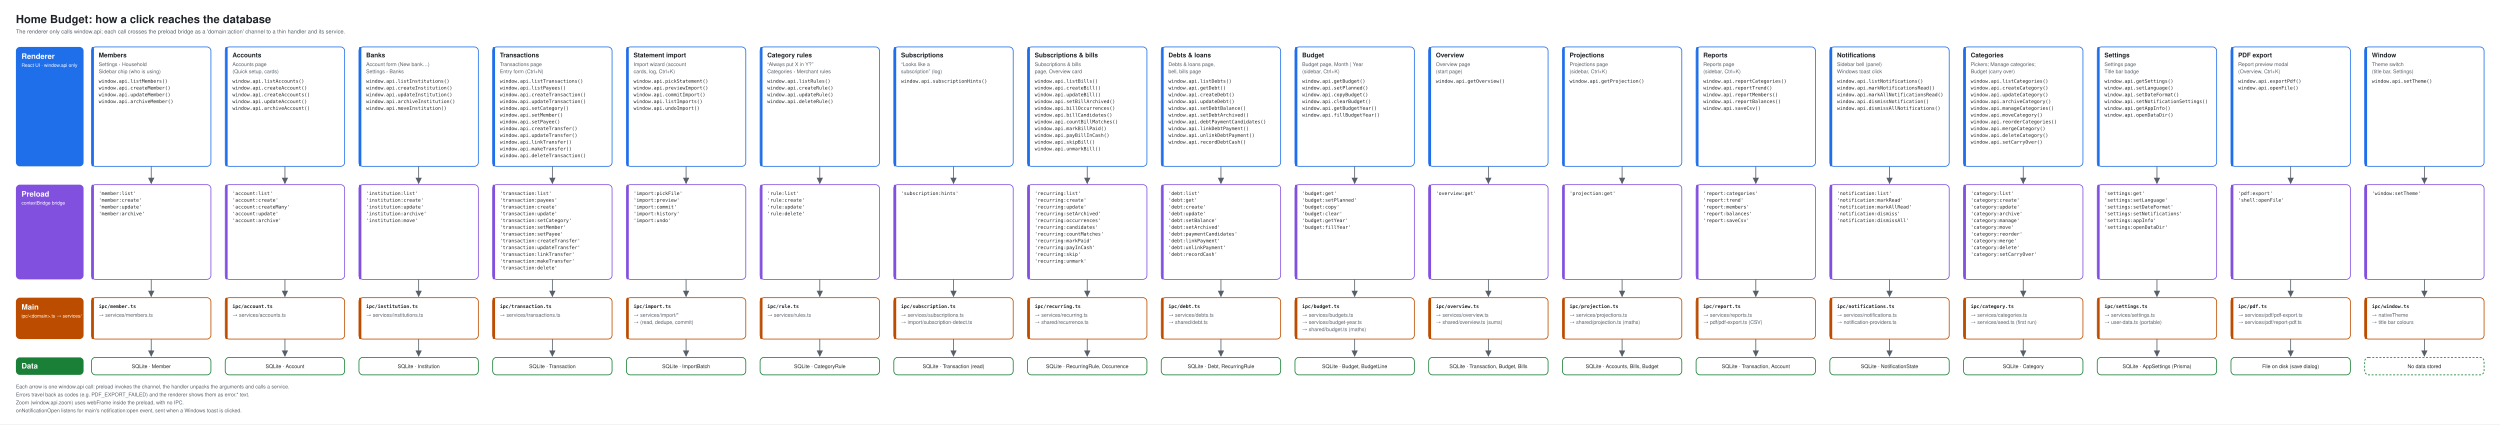
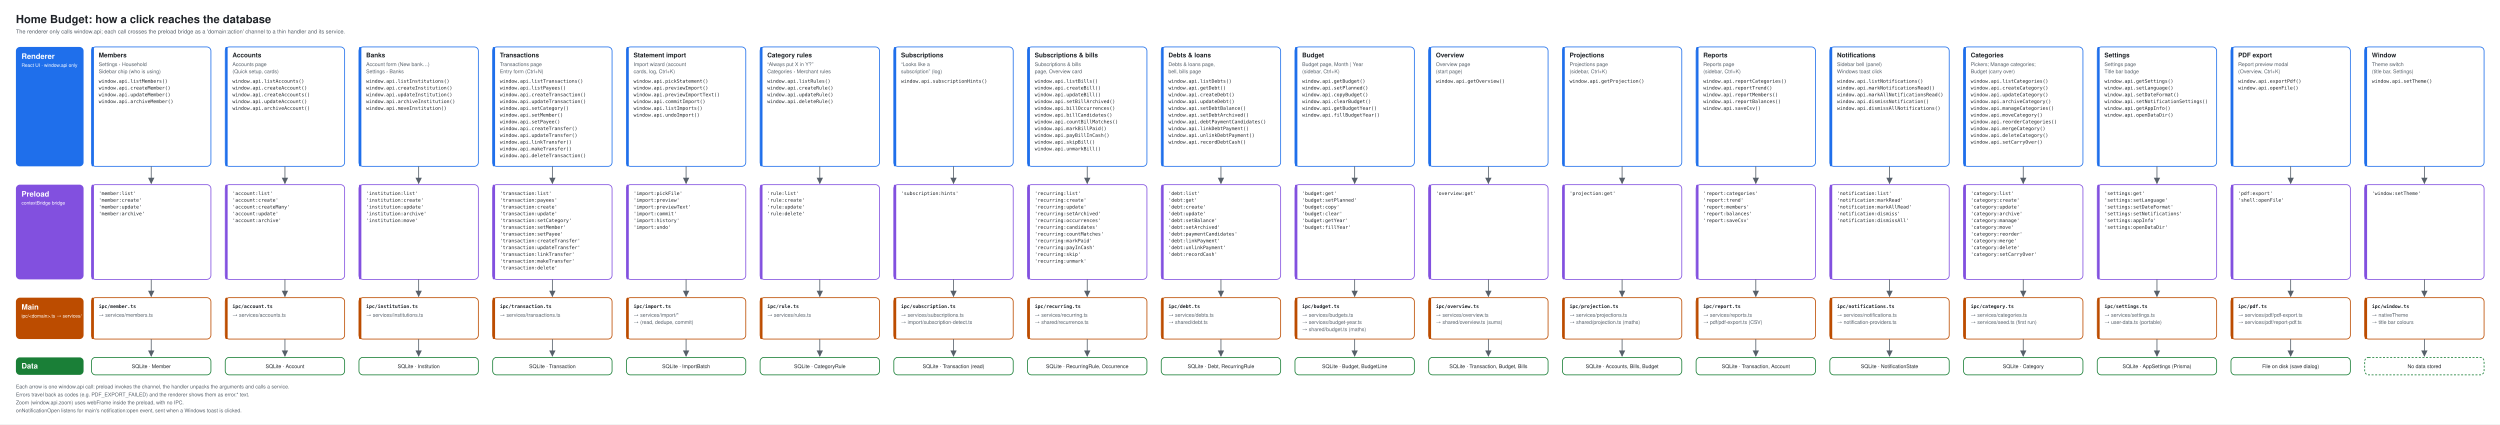
<svg xmlns="http://www.w3.org/2000/svg" width="6282" height="1066" viewBox="0 0 6282 1066" font-family="Segoe UI, Helvetica, Arial, sans-serif">
  <defs>
    <marker id="a" viewBox="0 0 10 10" refX="9" refY="5" markerWidth="8" markerHeight="8" orient="auto-start-reverse">
      <path d="M0 0 L10 5 L0 10 z" fill="#57606a" />
    </marker>
  </defs>
  <rect width="6282" height="1066" fill="#ffffff" />
  <text x="40" y="58" font-size="28" font-weight="700" fill="#1f2328">Home Budget: how a click reaches the database</text>
  <text x="40" y="84" font-size="14" fill="#57606a">The renderer only calls window.api; each call crosses the preload bridge as a 'domain:action' channel to a thin handler and its service.</text>
  <rect x="40" y="118" width="170" height="300" rx="10" fill="#1f6feb" />
  <text x="54" y="148" font-size="19" font-weight="700" fill="#fff">Renderer</text>
  <text x="54" y="168" font-size="12" fill="#fff">React UI · window.api only</text>
  <rect x="40" y="464" width="170" height="238" rx="10" fill="#8250df" />
  <text x="54" y="494" font-size="19" font-weight="700" fill="#fff">Preload</text>
  <text x="54" y="514" font-size="12" fill="#fff">contextBridge bridge</text>
  <rect x="40" y="748" width="170" height="104" rx="10" fill="#bc4c00" />
  <text x="54" y="778" font-size="19" font-weight="700" fill="#fff">Main</text>
  <text x="54" y="798" font-size="12" fill="#fff">ipc/&lt;domain&gt;.ts → services/</text>
  <rect x="40" y="898" width="170" height="44" rx="10" fill="#1a7f37" />
  <text x="54" y="926" font-size="19" font-weight="700" fill="#fff">Data</text>
  <rect x="230" y="118" width="300" height="300" rx="10" fill="#fff" stroke="#1f6feb" stroke-width="2" />
  <rect x="230" y="118" width="6" height="300" rx="3" fill="#1f6feb" />
  <text x="248" y="144" font-size="16" font-weight="700" fill="#1f2328">Members</text>
  <text x="248" y="166" font-size="13" fill="#57606a">Settings › Household</text>
  <text x="248" y="184" font-size="13" fill="#57606a">Sidebar chip (who is using)</text>
  <text x="248" y="208" font-size="12" font-family="Consolas, Menlo, monospace" fill="#1f2328">window.api.listMembers()</text>
  <text x="248" y="225" font-size="12" font-family="Consolas, Menlo, monospace" fill="#1f2328">window.api.createMember()</text>
  <text x="248" y="242" font-size="12" font-family="Consolas, Menlo, monospace" fill="#1f2328">window.api.updateMember()</text>
  <text x="248" y="259" font-size="12" font-family="Consolas, Menlo, monospace" fill="#1f2328">window.api.archiveMember()</text>
  <rect x="230" y="464" width="300" height="238" rx="10" fill="#fff" stroke="#8250df" stroke-width="2" />
  <rect x="230" y="464" width="6" height="238" rx="3" fill="#8250df" />
  <text x="248" y="490" font-size="12" font-family="Consolas, Menlo, monospace" fill="#1f2328">'member:list'</text>
  <text x="248" y="507" font-size="12" font-family="Consolas, Menlo, monospace" fill="#1f2328">'member:create'</text>
  <text x="248" y="524" font-size="12" font-family="Consolas, Menlo, monospace" fill="#1f2328">'member:update'</text>
  <text x="248" y="541" font-size="12" font-family="Consolas, Menlo, monospace" fill="#1f2328">'member:archive'</text>
  <rect x="230" y="748" width="300" height="104" rx="10" fill="#fff" stroke="#bc4c00" stroke-width="2" />
  <rect x="230" y="748" width="6" height="104" rx="3" fill="#bc4c00" />
  <text x="248" y="774" font-size="12" font-family="Consolas, Menlo, monospace" font-weight="700" fill="#1f2328">ipc/member.ts</text>
  <text x="248" y="796" font-size="13" fill="#57606a">→ services/members.ts</text>
  <rect x="230" y="898" width="300" height="44" rx="10" fill="#fff" stroke="#1a7f37" stroke-width="2" stroke-dasharray="0" />
  <text x="380" y="925" font-size="13" text-anchor="middle" fill="#1f2328">SQLite · Member</text>
  <path d="M380 418 V461" stroke="#57606a" stroke-width="2" fill="none" marker-end="url(#a)" />
  <path d="M380 702 V745" stroke="#57606a" stroke-width="2" fill="none" marker-end="url(#a)" />
  <path d="M380 852 V895" stroke="#57606a" stroke-width="2" fill="none" marker-end="url(#a)" />
  <rect x="566" y="118" width="300" height="300" rx="10" fill="#fff" stroke="#1f6feb" stroke-width="2" />
  <rect x="566" y="118" width="6" height="300" rx="3" fill="#1f6feb" />
  <text x="584" y="144" font-size="16" font-weight="700" fill="#1f2328">Accounts</text>
  <text x="584" y="166" font-size="13" fill="#57606a">Accounts page</text>
  <text x="584" y="184" font-size="13" fill="#57606a">(Quick setup, cards)</text>
  <text x="584" y="208" font-size="12" font-family="Consolas, Menlo, monospace" fill="#1f2328">window.api.listAccounts()</text>
  <text x="584" y="225" font-size="12" font-family="Consolas, Menlo, monospace" fill="#1f2328">window.api.createAccount()</text>
  <text x="584" y="242" font-size="12" font-family="Consolas, Menlo, monospace" fill="#1f2328">window.api.createAccounts()</text>
  <text x="584" y="259" font-size="12" font-family="Consolas, Menlo, monospace" fill="#1f2328">window.api.updateAccount()</text>
  <text x="584" y="276" font-size="12" font-family="Consolas, Menlo, monospace" fill="#1f2328">window.api.archiveAccount()</text>
  <rect x="566" y="464" width="300" height="238" rx="10" fill="#fff" stroke="#8250df" stroke-width="2" />
  <rect x="566" y="464" width="6" height="238" rx="3" fill="#8250df" />
  <text x="584" y="490" font-size="12" font-family="Consolas, Menlo, monospace" fill="#1f2328">'account:list'</text>
  <text x="584" y="507" font-size="12" font-family="Consolas, Menlo, monospace" fill="#1f2328">'account:create'</text>
  <text x="584" y="524" font-size="12" font-family="Consolas, Menlo, monospace" fill="#1f2328">'account:createMany'</text>
  <text x="584" y="541" font-size="12" font-family="Consolas, Menlo, monospace" fill="#1f2328">'account:update'</text>
  <text x="584" y="558" font-size="12" font-family="Consolas, Menlo, monospace" fill="#1f2328">'account:archive'</text>
  <rect x="566" y="748" width="300" height="104" rx="10" fill="#fff" stroke="#bc4c00" stroke-width="2" />
  <rect x="566" y="748" width="6" height="104" rx="3" fill="#bc4c00" />
  <text x="584" y="774" font-size="12" font-family="Consolas, Menlo, monospace" font-weight="700" fill="#1f2328">ipc/account.ts</text>
  <text x="584" y="796" font-size="13" fill="#57606a">→ services/accounts.ts</text>
  <rect x="566" y="898" width="300" height="44" rx="10" fill="#fff" stroke="#1a7f37" stroke-width="2" stroke-dasharray="0" />
  <text x="716" y="925" font-size="13" text-anchor="middle" fill="#1f2328">SQLite · Account</text>
  <path d="M716 418 V461" stroke="#57606a" stroke-width="2" fill="none" marker-end="url(#a)" />
  <path d="M716 702 V745" stroke="#57606a" stroke-width="2" fill="none" marker-end="url(#a)" />
  <path d="M716 852 V895" stroke="#57606a" stroke-width="2" fill="none" marker-end="url(#a)" />
  <rect x="902" y="118" width="300" height="300" rx="10" fill="#fff" stroke="#1f6feb" stroke-width="2" />
  <rect x="902" y="118" width="6" height="300" rx="3" fill="#1f6feb" />
  <text x="920" y="144" font-size="16" font-weight="700" fill="#1f2328">Banks</text>
  <text x="920" y="166" font-size="13" fill="#57606a">Account form (New bank…)</text>
  <text x="920" y="184" font-size="13" fill="#57606a">Settings › Banks</text>
  <text x="920" y="208" font-size="12" font-family="Consolas, Menlo, monospace" fill="#1f2328">window.api.listInstitutions()</text>
  <text x="920" y="225" font-size="12" font-family="Consolas, Menlo, monospace" fill="#1f2328">window.api.createInstitution()</text>
  <text x="920" y="242" font-size="12" font-family="Consolas, Menlo, monospace" fill="#1f2328">window.api.updateInstitution()</text>
  <text x="920" y="259" font-size="12" font-family="Consolas, Menlo, monospace" fill="#1f2328">window.api.archiveInstitution()</text>
  <text x="920" y="276" font-size="12" font-family="Consolas, Menlo, monospace" fill="#1f2328">window.api.moveInstitution()</text>
  <rect x="902" y="464" width="300" height="238" rx="10" fill="#fff" stroke="#8250df" stroke-width="2" />
  <rect x="902" y="464" width="6" height="238" rx="3" fill="#8250df" />
  <text x="920" y="490" font-size="12" font-family="Consolas, Menlo, monospace" fill="#1f2328">'institution:list'</text>
  <text x="920" y="507" font-size="12" font-family="Consolas, Menlo, monospace" fill="#1f2328">'institution:create'</text>
  <text x="920" y="524" font-size="12" font-family="Consolas, Menlo, monospace" fill="#1f2328">'institution:update'</text>
  <text x="920" y="541" font-size="12" font-family="Consolas, Menlo, monospace" fill="#1f2328">'institution:archive'</text>
  <text x="920" y="558" font-size="12" font-family="Consolas, Menlo, monospace" fill="#1f2328">'institution:move'</text>
  <rect x="902" y="748" width="300" height="104" rx="10" fill="#fff" stroke="#bc4c00" stroke-width="2" />
  <rect x="902" y="748" width="6" height="104" rx="3" fill="#bc4c00" />
  <text x="920" y="774" font-size="12" font-family="Consolas, Menlo, monospace" font-weight="700" fill="#1f2328">ipc/institution.ts</text>
  <text x="920" y="796" font-size="13" fill="#57606a">→ services/institutions.ts</text>
  <rect x="902" y="898" width="300" height="44" rx="10" fill="#fff" stroke="#1a7f37" stroke-width="2" stroke-dasharray="0" />
  <text x="1052" y="925" font-size="13" text-anchor="middle" fill="#1f2328">SQLite · Institution</text>
  <path d="M1052 418 V461" stroke="#57606a" stroke-width="2" fill="none" marker-end="url(#a)" />
  <path d="M1052 702 V745" stroke="#57606a" stroke-width="2" fill="none" marker-end="url(#a)" />
  <path d="M1052 852 V895" stroke="#57606a" stroke-width="2" fill="none" marker-end="url(#a)" />
  <rect x="1238" y="118" width="300" height="300" rx="10" fill="#fff" stroke="#1f6feb" stroke-width="2" />
  <rect x="1238" y="118" width="6" height="300" rx="3" fill="#1f6feb" />
  <text x="1256" y="144" font-size="16" font-weight="700" fill="#1f2328">Transactions</text>
  <text x="1256" y="166" font-size="13" fill="#57606a">Transactions page</text>
  <text x="1256" y="184" font-size="13" fill="#57606a">Entry form (Ctrl+N)</text>
  <text x="1256" y="208" font-size="12" font-family="Consolas, Menlo, monospace" fill="#1f2328">window.api.listTransactions()</text>
  <text x="1256" y="225" font-size="12" font-family="Consolas, Menlo, monospace" fill="#1f2328">window.api.listPayees()</text>
  <text x="1256" y="242" font-size="12" font-family="Consolas, Menlo, monospace" fill="#1f2328">window.api.createTransaction()</text>
  <text x="1256" y="259" font-size="12" font-family="Consolas, Menlo, monospace" fill="#1f2328">window.api.updateTransaction()</text>
  <text x="1256" y="276" font-size="12" font-family="Consolas, Menlo, monospace" fill="#1f2328">window.api.setCategory()</text>
  <text x="1256" y="293" font-size="12" font-family="Consolas, Menlo, monospace" fill="#1f2328">window.api.setMember()</text>
  <text x="1256" y="310" font-size="12" font-family="Consolas, Menlo, monospace" fill="#1f2328">window.api.setPayee()</text>
  <text x="1256" y="327" font-size="12" font-family="Consolas, Menlo, monospace" fill="#1f2328">window.api.createTransfer()</text>
  <text x="1256" y="344" font-size="12" font-family="Consolas, Menlo, monospace" fill="#1f2328">window.api.updateTransfer()</text>
  <text x="1256" y="361" font-size="12" font-family="Consolas, Menlo, monospace" fill="#1f2328">window.api.linkTransfer()</text>
  <text x="1256" y="378" font-size="12" font-family="Consolas, Menlo, monospace" fill="#1f2328">window.api.makeTransfer()</text>
  <text x="1256" y="395" font-size="12" font-family="Consolas, Menlo, monospace" fill="#1f2328">window.api.deleteTransaction()</text>
  <rect x="1238" y="464" width="300" height="238" rx="10" fill="#fff" stroke="#8250df" stroke-width="2" />
  <rect x="1238" y="464" width="6" height="238" rx="3" fill="#8250df" />
  <text x="1256" y="490" font-size="12" font-family="Consolas, Menlo, monospace" fill="#1f2328">'transaction:list'</text>
  <text x="1256" y="507" font-size="12" font-family="Consolas, Menlo, monospace" fill="#1f2328">'transaction:payees'</text>
  <text x="1256" y="524" font-size="12" font-family="Consolas, Menlo, monospace" fill="#1f2328">'transaction:create'</text>
  <text x="1256" y="541" font-size="12" font-family="Consolas, Menlo, monospace" fill="#1f2328">'transaction:update'</text>
  <text x="1256" y="558" font-size="12" font-family="Consolas, Menlo, monospace" fill="#1f2328">'transaction:setCategory'</text>
  <text x="1256" y="575" font-size="12" font-family="Consolas, Menlo, monospace" fill="#1f2328">'transaction:setMember'</text>
  <text x="1256" y="592" font-size="12" font-family="Consolas, Menlo, monospace" fill="#1f2328">'transaction:setPayee'</text>
  <text x="1256" y="609" font-size="12" font-family="Consolas, Menlo, monospace" fill="#1f2328">'transaction:createTransfer'</text>
  <text x="1256" y="626" font-size="12" font-family="Consolas, Menlo, monospace" fill="#1f2328">'transaction:updateTransfer'</text>
  <text x="1256" y="643" font-size="12" font-family="Consolas, Menlo, monospace" fill="#1f2328">'transaction:linkTransfer'</text>
  <text x="1256" y="660" font-size="12" font-family="Consolas, Menlo, monospace" fill="#1f2328">'transaction:makeTransfer'</text>
  <text x="1256" y="677" font-size="12" font-family="Consolas, Menlo, monospace" fill="#1f2328">'transaction:delete'</text>
  <rect x="1238" y="748" width="300" height="104" rx="10" fill="#fff" stroke="#bc4c00" stroke-width="2" />
  <rect x="1238" y="748" width="6" height="104" rx="3" fill="#bc4c00" />
  <text x="1256" y="774" font-size="12" font-family="Consolas, Menlo, monospace" font-weight="700" fill="#1f2328">ipc/transaction.ts</text>
  <text x="1256" y="796" font-size="13" fill="#57606a">→ services/transactions.ts</text>
  <rect x="1238" y="898" width="300" height="44" rx="10" fill="#fff" stroke="#1a7f37" stroke-width="2" stroke-dasharray="0" />
  <text x="1388" y="925" font-size="13" text-anchor="middle" fill="#1f2328">SQLite · Transaction</text>
  <path d="M1388 418 V461" stroke="#57606a" stroke-width="2" fill="none" marker-end="url(#a)" />
  <path d="M1388 702 V745" stroke="#57606a" stroke-width="2" fill="none" marker-end="url(#a)" />
  <path d="M1388 852 V895" stroke="#57606a" stroke-width="2" fill="none" marker-end="url(#a)" />
  <rect x="1574" y="118" width="300" height="300" rx="10" fill="#fff" stroke="#1f6feb" stroke-width="2" />
  <rect x="1574" y="118" width="6" height="300" rx="3" fill="#1f6feb" />
  <text x="1592" y="144" font-size="16" font-weight="700" fill="#1f2328">Statement import</text>
  <text x="1592" y="166" font-size="13" fill="#57606a">Import wizard (account</text>
  <text x="1592" y="184" font-size="13" fill="#57606a">cards, log, Ctrl+K)</text>
  <text x="1592" y="208" font-size="12" font-family="Consolas, Menlo, monospace" fill="#1f2328">window.api.pickStatement()</text>
  <text x="1592" y="225" font-size="12" font-family="Consolas, Menlo, monospace" fill="#1f2328">window.api.previewImport()</text>
-   <text x="1592" y="242" font-size="12" font-family="Consolas, Menlo, monospace" fill="#1f2328">window.api.commitImport()</text>
-   <text x="1592" y="259" font-size="12" font-family="Consolas, Menlo, monospace" fill="#1f2328">window.api.listImports()</text>
-   <text x="1592" y="276" font-size="12" font-family="Consolas, Menlo, monospace" fill="#1f2328">window.api.undoImport()</text>
+   <text x="1592" y="242" font-size="12" font-family="Consolas, Menlo, monospace" fill="#1f2328">window.api.previewImportText()</text>
+   <text x="1592" y="259" font-size="12" font-family="Consolas, Menlo, monospace" fill="#1f2328">window.api.commitImport()</text>
+   <text x="1592" y="276" font-size="12" font-family="Consolas, Menlo, monospace" fill="#1f2328">window.api.listImports()</text>
+   <text x="1592" y="293" font-size="12" font-family="Consolas, Menlo, monospace" fill="#1f2328">window.api.undoImport()</text>
  <rect x="1574" y="464" width="300" height="238" rx="10" fill="#fff" stroke="#8250df" stroke-width="2" />
  <rect x="1574" y="464" width="6" height="238" rx="3" fill="#8250df" />
  <text x="1592" y="490" font-size="12" font-family="Consolas, Menlo, monospace" fill="#1f2328">'import:pickFile'</text>
  <text x="1592" y="507" font-size="12" font-family="Consolas, Menlo, monospace" fill="#1f2328">'import:preview'</text>
-   <text x="1592" y="524" font-size="12" font-family="Consolas, Menlo, monospace" fill="#1f2328">'import:commit'</text>
-   <text x="1592" y="541" font-size="12" font-family="Consolas, Menlo, monospace" fill="#1f2328">'import:history'</text>
-   <text x="1592" y="558" font-size="12" font-family="Consolas, Menlo, monospace" fill="#1f2328">'import:undo'</text>
+   <text x="1592" y="524" font-size="12" font-family="Consolas, Menlo, monospace" fill="#1f2328">'import:previewText'</text>
+   <text x="1592" y="541" font-size="12" font-family="Consolas, Menlo, monospace" fill="#1f2328">'import:commit'</text>
+   <text x="1592" y="558" font-size="12" font-family="Consolas, Menlo, monospace" fill="#1f2328">'import:history'</text>
+   <text x="1592" y="575" font-size="12" font-family="Consolas, Menlo, monospace" fill="#1f2328">'import:undo'</text>
  <rect x="1574" y="748" width="300" height="104" rx="10" fill="#fff" stroke="#bc4c00" stroke-width="2" />
  <rect x="1574" y="748" width="6" height="104" rx="3" fill="#bc4c00" />
  <text x="1592" y="774" font-size="12" font-family="Consolas, Menlo, monospace" font-weight="700" fill="#1f2328">ipc/import.ts</text>
  <text x="1592" y="796" font-size="13" fill="#57606a">→ services/import/*</text>
  <text x="1592" y="814" font-size="13" fill="#57606a">→ (read, dedupe, commit)</text>
  <rect x="1574" y="898" width="300" height="44" rx="10" fill="#fff" stroke="#1a7f37" stroke-width="2" stroke-dasharray="0" />
  <text x="1724" y="925" font-size="13" text-anchor="middle" fill="#1f2328">SQLite · ImportBatch</text>
  <path d="M1724 418 V461" stroke="#57606a" stroke-width="2" fill="none" marker-end="url(#a)" />
  <path d="M1724 702 V745" stroke="#57606a" stroke-width="2" fill="none" marker-end="url(#a)" />
  <path d="M1724 852 V895" stroke="#57606a" stroke-width="2" fill="none" marker-end="url(#a)" />
  <rect x="1910" y="118" width="300" height="300" rx="10" fill="#fff" stroke="#1f6feb" stroke-width="2" />
  <rect x="1910" y="118" width="6" height="300" rx="3" fill="#1f6feb" />
  <text x="1928" y="144" font-size="16" font-weight="700" fill="#1f2328">Category rules</text>
  <text x="1928" y="166" font-size="13" fill="#57606a">“Always put X in Y?”</text>
  <text x="1928" y="184" font-size="13" fill="#57606a">Categories › Merchant rules</text>
  <text x="1928" y="208" font-size="12" font-family="Consolas, Menlo, monospace" fill="#1f2328">window.api.listRules()</text>
  <text x="1928" y="225" font-size="12" font-family="Consolas, Menlo, monospace" fill="#1f2328">window.api.createRule()</text>
  <text x="1928" y="242" font-size="12" font-family="Consolas, Menlo, monospace" fill="#1f2328">window.api.updateRule()</text>
  <text x="1928" y="259" font-size="12" font-family="Consolas, Menlo, monospace" fill="#1f2328">window.api.deleteRule()</text>
  <rect x="1910" y="464" width="300" height="238" rx="10" fill="#fff" stroke="#8250df" stroke-width="2" />
  <rect x="1910" y="464" width="6" height="238" rx="3" fill="#8250df" />
  <text x="1928" y="490" font-size="12" font-family="Consolas, Menlo, monospace" fill="#1f2328">'rule:list'</text>
  <text x="1928" y="507" font-size="12" font-family="Consolas, Menlo, monospace" fill="#1f2328">'rule:create'</text>
  <text x="1928" y="524" font-size="12" font-family="Consolas, Menlo, monospace" fill="#1f2328">'rule:update'</text>
  <text x="1928" y="541" font-size="12" font-family="Consolas, Menlo, monospace" fill="#1f2328">'rule:delete'</text>
  <rect x="1910" y="748" width="300" height="104" rx="10" fill="#fff" stroke="#bc4c00" stroke-width="2" />
  <rect x="1910" y="748" width="6" height="104" rx="3" fill="#bc4c00" />
  <text x="1928" y="774" font-size="12" font-family="Consolas, Menlo, monospace" font-weight="700" fill="#1f2328">ipc/rule.ts</text>
  <text x="1928" y="796" font-size="13" fill="#57606a">→ services/rules.ts</text>
  <rect x="1910" y="898" width="300" height="44" rx="10" fill="#fff" stroke="#1a7f37" stroke-width="2" stroke-dasharray="0" />
  <text x="2060" y="925" font-size="13" text-anchor="middle" fill="#1f2328">SQLite · CategoryRule</text>
  <path d="M2060 418 V461" stroke="#57606a" stroke-width="2" fill="none" marker-end="url(#a)" />
  <path d="M2060 702 V745" stroke="#57606a" stroke-width="2" fill="none" marker-end="url(#a)" />
  <path d="M2060 852 V895" stroke="#57606a" stroke-width="2" fill="none" marker-end="url(#a)" />
  <rect x="2246" y="118" width="300" height="300" rx="10" fill="#fff" stroke="#1f6feb" stroke-width="2" />
  <rect x="2246" y="118" width="6" height="300" rx="3" fill="#1f6feb" />
  <text x="2264" y="144" font-size="16" font-weight="700" fill="#1f2328">Subscriptions</text>
  <text x="2264" y="166" font-size="13" fill="#57606a">“Looks like a</text>
  <text x="2264" y="184" font-size="13" fill="#57606a">subscription” (log)</text>
  <text x="2264" y="208" font-size="12" font-family="Consolas, Menlo, monospace" fill="#1f2328">window.api.subscriptionHints()</text>
  <rect x="2246" y="464" width="300" height="238" rx="10" fill="#fff" stroke="#8250df" stroke-width="2" />
  <rect x="2246" y="464" width="6" height="238" rx="3" fill="#8250df" />
  <text x="2264" y="490" font-size="12" font-family="Consolas, Menlo, monospace" fill="#1f2328">'subscription:hints'</text>
  <rect x="2246" y="748" width="300" height="104" rx="10" fill="#fff" stroke="#bc4c00" stroke-width="2" />
  <rect x="2246" y="748" width="6" height="104" rx="3" fill="#bc4c00" />
  <text x="2264" y="774" font-size="12" font-family="Consolas, Menlo, monospace" font-weight="700" fill="#1f2328">ipc/subscription.ts</text>
  <text x="2264" y="796" font-size="13" fill="#57606a">→ services/subscriptions.ts</text>
  <text x="2264" y="814" font-size="13" fill="#57606a">→ import/subscription-detect.ts</text>
  <rect x="2246" y="898" width="300" height="44" rx="10" fill="#fff" stroke="#1a7f37" stroke-width="2" stroke-dasharray="0" />
  <text x="2396" y="925" font-size="13" text-anchor="middle" fill="#1f2328">SQLite · Transaction (read)</text>
  <path d="M2396 418 V461" stroke="#57606a" stroke-width="2" fill="none" marker-end="url(#a)" />
  <path d="M2396 702 V745" stroke="#57606a" stroke-width="2" fill="none" marker-end="url(#a)" />
  <path d="M2396 852 V895" stroke="#57606a" stroke-width="2" fill="none" marker-end="url(#a)" />
  <rect x="2582" y="118" width="300" height="300" rx="10" fill="#fff" stroke="#1f6feb" stroke-width="2" />
  <rect x="2582" y="118" width="6" height="300" rx="3" fill="#1f6feb" />
  <text x="2600" y="144" font-size="16" font-weight="700" fill="#1f2328">Subscriptions &amp; bills</text>
  <text x="2600" y="166" font-size="13" fill="#57606a">Subscriptions &amp; bills</text>
  <text x="2600" y="184" font-size="13" fill="#57606a">page, Overview card</text>
  <text x="2600" y="208" font-size="12" font-family="Consolas, Menlo, monospace" fill="#1f2328">window.api.listBills()</text>
  <text x="2600" y="225" font-size="12" font-family="Consolas, Menlo, monospace" fill="#1f2328">window.api.createBill()</text>
  <text x="2600" y="242" font-size="12" font-family="Consolas, Menlo, monospace" fill="#1f2328">window.api.updateBill()</text>
  <text x="2600" y="259" font-size="12" font-family="Consolas, Menlo, monospace" fill="#1f2328">window.api.setBillArchived()</text>
  <text x="2600" y="276" font-size="12" font-family="Consolas, Menlo, monospace" fill="#1f2328">window.api.billOccurrences()</text>
  <text x="2600" y="293" font-size="12" font-family="Consolas, Menlo, monospace" fill="#1f2328">window.api.billCandidates()</text>
  <text x="2600" y="310" font-size="12" font-family="Consolas, Menlo, monospace" fill="#1f2328">window.api.countBillMatches()</text>
  <text x="2600" y="327" font-size="12" font-family="Consolas, Menlo, monospace" fill="#1f2328">window.api.markBillPaid()</text>
  <text x="2600" y="344" font-size="12" font-family="Consolas, Menlo, monospace" fill="#1f2328">window.api.payBillInCash()</text>
  <text x="2600" y="361" font-size="12" font-family="Consolas, Menlo, monospace" fill="#1f2328">window.api.skipBill()</text>
  <text x="2600" y="378" font-size="12" font-family="Consolas, Menlo, monospace" fill="#1f2328">window.api.unmarkBill()</text>
  <rect x="2582" y="464" width="300" height="238" rx="10" fill="#fff" stroke="#8250df" stroke-width="2" />
  <rect x="2582" y="464" width="6" height="238" rx="3" fill="#8250df" />
  <text x="2600" y="490" font-size="12" font-family="Consolas, Menlo, monospace" fill="#1f2328">'recurring:list'</text>
  <text x="2600" y="507" font-size="12" font-family="Consolas, Menlo, monospace" fill="#1f2328">'recurring:create'</text>
  <text x="2600" y="524" font-size="12" font-family="Consolas, Menlo, monospace" fill="#1f2328">'recurring:update'</text>
  <text x="2600" y="541" font-size="12" font-family="Consolas, Menlo, monospace" fill="#1f2328">'recurring:setArchived'</text>
  <text x="2600" y="558" font-size="12" font-family="Consolas, Menlo, monospace" fill="#1f2328">'recurring:occurrences'</text>
  <text x="2600" y="575" font-size="12" font-family="Consolas, Menlo, monospace" fill="#1f2328">'recurring:candidates'</text>
  <text x="2600" y="592" font-size="12" font-family="Consolas, Menlo, monospace" fill="#1f2328">'recurring:countMatches'</text>
  <text x="2600" y="609" font-size="12" font-family="Consolas, Menlo, monospace" fill="#1f2328">'recurring:markPaid'</text>
  <text x="2600" y="626" font-size="12" font-family="Consolas, Menlo, monospace" fill="#1f2328">'recurring:payInCash'</text>
  <text x="2600" y="643" font-size="12" font-family="Consolas, Menlo, monospace" fill="#1f2328">'recurring:skip'</text>
  <text x="2600" y="660" font-size="12" font-family="Consolas, Menlo, monospace" fill="#1f2328">'recurring:unmark'</text>
  <rect x="2582" y="748" width="300" height="104" rx="10" fill="#fff" stroke="#bc4c00" stroke-width="2" />
  <rect x="2582" y="748" width="6" height="104" rx="3" fill="#bc4c00" />
  <text x="2600" y="774" font-size="12" font-family="Consolas, Menlo, monospace" font-weight="700" fill="#1f2328">ipc/recurring.ts</text>
  <text x="2600" y="796" font-size="13" fill="#57606a">→ services/recurring.ts</text>
  <text x="2600" y="814" font-size="13" fill="#57606a">→ shared/recurrence.ts</text>
  <rect x="2582" y="898" width="300" height="44" rx="10" fill="#fff" stroke="#1a7f37" stroke-width="2" stroke-dasharray="0" />
  <text x="2732" y="925" font-size="13" text-anchor="middle" fill="#1f2328">SQLite · RecurringRule, Occurrence</text>
  <path d="M2732 418 V461" stroke="#57606a" stroke-width="2" fill="none" marker-end="url(#a)" />
  <path d="M2732 702 V745" stroke="#57606a" stroke-width="2" fill="none" marker-end="url(#a)" />
  <path d="M2732 852 V895" stroke="#57606a" stroke-width="2" fill="none" marker-end="url(#a)" />
  <rect x="2918" y="118" width="300" height="300" rx="10" fill="#fff" stroke="#1f6feb" stroke-width="2" />
  <rect x="2918" y="118" width="6" height="300" rx="3" fill="#1f6feb" />
  <text x="2936" y="144" font-size="16" font-weight="700" fill="#1f2328">Debts &amp; loans</text>
  <text x="2936" y="166" font-size="13" fill="#57606a">Debts &amp; loans page,</text>
  <text x="2936" y="184" font-size="13" fill="#57606a">bell, bills page</text>
  <text x="2936" y="208" font-size="12" font-family="Consolas, Menlo, monospace" fill="#1f2328">window.api.listDebts()</text>
  <text x="2936" y="225" font-size="12" font-family="Consolas, Menlo, monospace" fill="#1f2328">window.api.getDebt()</text>
  <text x="2936" y="242" font-size="12" font-family="Consolas, Menlo, monospace" fill="#1f2328">window.api.createDebt()</text>
  <text x="2936" y="259" font-size="12" font-family="Consolas, Menlo, monospace" fill="#1f2328">window.api.updateDebt()</text>
  <text x="2936" y="276" font-size="12" font-family="Consolas, Menlo, monospace" fill="#1f2328">window.api.setDebtBalance()</text>
  <text x="2936" y="293" font-size="12" font-family="Consolas, Menlo, monospace" fill="#1f2328">window.api.setDebtArchived()</text>
  <text x="2936" y="310" font-size="12" font-family="Consolas, Menlo, monospace" fill="#1f2328">window.api.debtPaymentCandidates()</text>
  <text x="2936" y="327" font-size="12" font-family="Consolas, Menlo, monospace" fill="#1f2328">window.api.linkDebtPayment()</text>
  <text x="2936" y="344" font-size="12" font-family="Consolas, Menlo, monospace" fill="#1f2328">window.api.unlinkDebtPayment()</text>
  <text x="2936" y="361" font-size="12" font-family="Consolas, Menlo, monospace" fill="#1f2328">window.api.recordDebtCash()</text>
  <rect x="2918" y="464" width="300" height="238" rx="10" fill="#fff" stroke="#8250df" stroke-width="2" />
  <rect x="2918" y="464" width="6" height="238" rx="3" fill="#8250df" />
  <text x="2936" y="490" font-size="12" font-family="Consolas, Menlo, monospace" fill="#1f2328">'debt:list'</text>
  <text x="2936" y="507" font-size="12" font-family="Consolas, Menlo, monospace" fill="#1f2328">'debt:get'</text>
  <text x="2936" y="524" font-size="12" font-family="Consolas, Menlo, monospace" fill="#1f2328">'debt:create'</text>
  <text x="2936" y="541" font-size="12" font-family="Consolas, Menlo, monospace" fill="#1f2328">'debt:update'</text>
  <text x="2936" y="558" font-size="12" font-family="Consolas, Menlo, monospace" fill="#1f2328">'debt:setBalance'</text>
  <text x="2936" y="575" font-size="12" font-family="Consolas, Menlo, monospace" fill="#1f2328">'debt:setArchived'</text>
  <text x="2936" y="592" font-size="12" font-family="Consolas, Menlo, monospace" fill="#1f2328">'debt:paymentCandidates'</text>
  <text x="2936" y="609" font-size="12" font-family="Consolas, Menlo, monospace" fill="#1f2328">'debt:linkPayment'</text>
  <text x="2936" y="626" font-size="12" font-family="Consolas, Menlo, monospace" fill="#1f2328">'debt:unlinkPayment'</text>
  <text x="2936" y="643" font-size="12" font-family="Consolas, Menlo, monospace" fill="#1f2328">'debt:recordCash'</text>
  <rect x="2918" y="748" width="300" height="104" rx="10" fill="#fff" stroke="#bc4c00" stroke-width="2" />
  <rect x="2918" y="748" width="6" height="104" rx="3" fill="#bc4c00" />
  <text x="2936" y="774" font-size="12" font-family="Consolas, Menlo, monospace" font-weight="700" fill="#1f2328">ipc/debt.ts</text>
  <text x="2936" y="796" font-size="13" fill="#57606a">→ services/debts.ts</text>
  <text x="2936" y="814" font-size="13" fill="#57606a">→ shared/debt.ts</text>
  <rect x="2918" y="898" width="300" height="44" rx="10" fill="#fff" stroke="#1a7f37" stroke-width="2" stroke-dasharray="0" />
  <text x="3068" y="925" font-size="13" text-anchor="middle" fill="#1f2328">SQLite · Debt, RecurringRule</text>
  <path d="M3068 418 V461" stroke="#57606a" stroke-width="2" fill="none" marker-end="url(#a)" />
  <path d="M3068 702 V745" stroke="#57606a" stroke-width="2" fill="none" marker-end="url(#a)" />
  <path d="M3068 852 V895" stroke="#57606a" stroke-width="2" fill="none" marker-end="url(#a)" />
  <rect x="3254" y="118" width="300" height="300" rx="10" fill="#fff" stroke="#1f6feb" stroke-width="2" />
  <rect x="3254" y="118" width="6" height="300" rx="3" fill="#1f6feb" />
  <text x="3272" y="144" font-size="16" font-weight="700" fill="#1f2328">Budget</text>
  <text x="3272" y="166" font-size="13" fill="#57606a">Budget page, Month | Year</text>
  <text x="3272" y="184" font-size="13" fill="#57606a">(sidebar, Ctrl+K)</text>
  <text x="3272" y="208" font-size="12" font-family="Consolas, Menlo, monospace" fill="#1f2328">window.api.getBudget()</text>
  <text x="3272" y="225" font-size="12" font-family="Consolas, Menlo, monospace" fill="#1f2328">window.api.setPlanned()</text>
  <text x="3272" y="242" font-size="12" font-family="Consolas, Menlo, monospace" fill="#1f2328">window.api.copyBudget()</text>
  <text x="3272" y="259" font-size="12" font-family="Consolas, Menlo, monospace" fill="#1f2328">window.api.clearBudget()</text>
  <text x="3272" y="276" font-size="12" font-family="Consolas, Menlo, monospace" fill="#1f2328">window.api.getBudgetYear()</text>
  <text x="3272" y="293" font-size="12" font-family="Consolas, Menlo, monospace" fill="#1f2328">window.api.fillBudgetYear()</text>
  <rect x="3254" y="464" width="300" height="238" rx="10" fill="#fff" stroke="#8250df" stroke-width="2" />
  <rect x="3254" y="464" width="6" height="238" rx="3" fill="#8250df" />
  <text x="3272" y="490" font-size="12" font-family="Consolas, Menlo, monospace" fill="#1f2328">'budget:get'</text>
  <text x="3272" y="507" font-size="12" font-family="Consolas, Menlo, monospace" fill="#1f2328">'budget:setPlanned'</text>
  <text x="3272" y="524" font-size="12" font-family="Consolas, Menlo, monospace" fill="#1f2328">'budget:copy'</text>
  <text x="3272" y="541" font-size="12" font-family="Consolas, Menlo, monospace" fill="#1f2328">'budget:clear'</text>
  <text x="3272" y="558" font-size="12" font-family="Consolas, Menlo, monospace" fill="#1f2328">'budget:getYear'</text>
  <text x="3272" y="575" font-size="12" font-family="Consolas, Menlo, monospace" fill="#1f2328">'budget:fillYear'</text>
  <rect x="3254" y="748" width="300" height="104" rx="10" fill="#fff" stroke="#bc4c00" stroke-width="2" />
  <rect x="3254" y="748" width="6" height="104" rx="3" fill="#bc4c00" />
  <text x="3272" y="774" font-size="12" font-family="Consolas, Menlo, monospace" font-weight="700" fill="#1f2328">ipc/budget.ts</text>
  <text x="3272" y="796" font-size="13" fill="#57606a">→ services/budgets.ts</text>
  <text x="3272" y="814" font-size="13" fill="#57606a">→ services/budget-year.ts</text>
  <text x="3272" y="832" font-size="13" fill="#57606a">→ shared/budget.ts (maths)</text>
  <rect x="3254" y="898" width="300" height="44" rx="10" fill="#fff" stroke="#1a7f37" stroke-width="2" stroke-dasharray="0" />
  <text x="3404" y="925" font-size="13" text-anchor="middle" fill="#1f2328">SQLite · Budget, BudgetLine</text>
  <path d="M3404 418 V461" stroke="#57606a" stroke-width="2" fill="none" marker-end="url(#a)" />
  <path d="M3404 702 V745" stroke="#57606a" stroke-width="2" fill="none" marker-end="url(#a)" />
  <path d="M3404 852 V895" stroke="#57606a" stroke-width="2" fill="none" marker-end="url(#a)" />
  <rect x="3590" y="118" width="300" height="300" rx="10" fill="#fff" stroke="#1f6feb" stroke-width="2" />
  <rect x="3590" y="118" width="6" height="300" rx="3" fill="#1f6feb" />
  <text x="3608" y="144" font-size="16" font-weight="700" fill="#1f2328">Overview</text>
  <text x="3608" y="166" font-size="13" fill="#57606a">Overview page</text>
  <text x="3608" y="184" font-size="13" fill="#57606a">(start page)</text>
  <text x="3608" y="208" font-size="12" font-family="Consolas, Menlo, monospace" fill="#1f2328">window.api.getOverview()</text>
  <rect x="3590" y="464" width="300" height="238" rx="10" fill="#fff" stroke="#8250df" stroke-width="2" />
  <rect x="3590" y="464" width="6" height="238" rx="3" fill="#8250df" />
  <text x="3608" y="490" font-size="12" font-family="Consolas, Menlo, monospace" fill="#1f2328">'overview:get'</text>
  <rect x="3590" y="748" width="300" height="104" rx="10" fill="#fff" stroke="#bc4c00" stroke-width="2" />
  <rect x="3590" y="748" width="6" height="104" rx="3" fill="#bc4c00" />
  <text x="3608" y="774" font-size="12" font-family="Consolas, Menlo, monospace" font-weight="700" fill="#1f2328">ipc/overview.ts</text>
  <text x="3608" y="796" font-size="13" fill="#57606a">→ services/overview.ts</text>
  <text x="3608" y="814" font-size="13" fill="#57606a">→ shared/overview.ts (sums)</text>
  <rect x="3590" y="898" width="300" height="44" rx="10" fill="#fff" stroke="#1a7f37" stroke-width="2" stroke-dasharray="0" />
  <text x="3740" y="925" font-size="13" text-anchor="middle" fill="#1f2328">SQLite · Transaction, Budget, Bills</text>
  <path d="M3740 418 V461" stroke="#57606a" stroke-width="2" fill="none" marker-end="url(#a)" />
  <path d="M3740 702 V745" stroke="#57606a" stroke-width="2" fill="none" marker-end="url(#a)" />
  <path d="M3740 852 V895" stroke="#57606a" stroke-width="2" fill="none" marker-end="url(#a)" />
  <rect x="3926" y="118" width="300" height="300" rx="10" fill="#fff" stroke="#1f6feb" stroke-width="2" />
  <rect x="3926" y="118" width="6" height="300" rx="3" fill="#1f6feb" />
  <text x="3944" y="144" font-size="16" font-weight="700" fill="#1f2328">Projections</text>
  <text x="3944" y="166" font-size="13" fill="#57606a">Projections page</text>
  <text x="3944" y="184" font-size="13" fill="#57606a">(sidebar, Ctrl+K)</text>
  <text x="3944" y="208" font-size="12" font-family="Consolas, Menlo, monospace" fill="#1f2328">window.api.getProjection()</text>
  <rect x="3926" y="464" width="300" height="238" rx="10" fill="#fff" stroke="#8250df" stroke-width="2" />
  <rect x="3926" y="464" width="6" height="238" rx="3" fill="#8250df" />
  <text x="3944" y="490" font-size="12" font-family="Consolas, Menlo, monospace" fill="#1f2328">'projection:get'</text>
  <rect x="3926" y="748" width="300" height="104" rx="10" fill="#fff" stroke="#bc4c00" stroke-width="2" />
  <rect x="3926" y="748" width="6" height="104" rx="3" fill="#bc4c00" />
  <text x="3944" y="774" font-size="12" font-family="Consolas, Menlo, monospace" font-weight="700" fill="#1f2328">ipc/projection.ts</text>
  <text x="3944" y="796" font-size="13" fill="#57606a">→ services/projections.ts</text>
  <text x="3944" y="814" font-size="13" fill="#57606a">→ shared/projection.ts (maths)</text>
  <rect x="3926" y="898" width="300" height="44" rx="10" fill="#fff" stroke="#1a7f37" stroke-width="2" stroke-dasharray="0" />
  <text x="4076" y="925" font-size="13" text-anchor="middle" fill="#1f2328">SQLite · Accounts, Bills, Budget</text>
  <path d="M4076 418 V461" stroke="#57606a" stroke-width="2" fill="none" marker-end="url(#a)" />
  <path d="M4076 702 V745" stroke="#57606a" stroke-width="2" fill="none" marker-end="url(#a)" />
  <path d="M4076 852 V895" stroke="#57606a" stroke-width="2" fill="none" marker-end="url(#a)" />
  <rect x="4262" y="118" width="300" height="300" rx="10" fill="#fff" stroke="#1f6feb" stroke-width="2" />
  <rect x="4262" y="118" width="6" height="300" rx="3" fill="#1f6feb" />
  <text x="4280" y="144" font-size="16" font-weight="700" fill="#1f2328">Reports</text>
  <text x="4280" y="166" font-size="13" fill="#57606a">Reports page</text>
  <text x="4280" y="184" font-size="13" fill="#57606a">(sidebar, Ctrl+K)</text>
  <text x="4280" y="208" font-size="12" font-family="Consolas, Menlo, monospace" fill="#1f2328">window.api.reportCategories()</text>
  <text x="4280" y="225" font-size="12" font-family="Consolas, Menlo, monospace" fill="#1f2328">window.api.reportTrend()</text>
  <text x="4280" y="242" font-size="12" font-family="Consolas, Menlo, monospace" fill="#1f2328">window.api.reportMembers()</text>
  <text x="4280" y="259" font-size="12" font-family="Consolas, Menlo, monospace" fill="#1f2328">window.api.reportBalances()</text>
  <text x="4280" y="276" font-size="12" font-family="Consolas, Menlo, monospace" fill="#1f2328">window.api.saveCsv()</text>
  <rect x="4262" y="464" width="300" height="238" rx="10" fill="#fff" stroke="#8250df" stroke-width="2" />
  <rect x="4262" y="464" width="6" height="238" rx="3" fill="#8250df" />
  <text x="4280" y="490" font-size="12" font-family="Consolas, Menlo, monospace" fill="#1f2328">'report:categories'</text>
  <text x="4280" y="507" font-size="12" font-family="Consolas, Menlo, monospace" fill="#1f2328">'report:trend'</text>
  <text x="4280" y="524" font-size="12" font-family="Consolas, Menlo, monospace" fill="#1f2328">'report:members'</text>
  <text x="4280" y="541" font-size="12" font-family="Consolas, Menlo, monospace" fill="#1f2328">'report:balances'</text>
  <text x="4280" y="558" font-size="12" font-family="Consolas, Menlo, monospace" fill="#1f2328">'report:saveCsv'</text>
  <rect x="4262" y="748" width="300" height="104" rx="10" fill="#fff" stroke="#bc4c00" stroke-width="2" />
  <rect x="4262" y="748" width="6" height="104" rx="3" fill="#bc4c00" />
  <text x="4280" y="774" font-size="12" font-family="Consolas, Menlo, monospace" font-weight="700" fill="#1f2328">ipc/report.ts</text>
  <text x="4280" y="796" font-size="13" fill="#57606a">→ services/reports.ts</text>
  <text x="4280" y="814" font-size="13" fill="#57606a">→ pdf/pdf-export.ts (CSV)</text>
  <rect x="4262" y="898" width="300" height="44" rx="10" fill="#fff" stroke="#1a7f37" stroke-width="2" stroke-dasharray="0" />
  <text x="4412" y="925" font-size="13" text-anchor="middle" fill="#1f2328">SQLite · Transaction, Account</text>
  <path d="M4412 418 V461" stroke="#57606a" stroke-width="2" fill="none" marker-end="url(#a)" />
  <path d="M4412 702 V745" stroke="#57606a" stroke-width="2" fill="none" marker-end="url(#a)" />
  <path d="M4412 852 V895" stroke="#57606a" stroke-width="2" fill="none" marker-end="url(#a)" />
  <rect x="4598" y="118" width="300" height="300" rx="10" fill="#fff" stroke="#1f6feb" stroke-width="2" />
  <rect x="4598" y="118" width="6" height="300" rx="3" fill="#1f6feb" />
  <text x="4616" y="144" font-size="16" font-weight="700" fill="#1f2328">Notifications</text>
  <text x="4616" y="166" font-size="13" fill="#57606a">Sidebar bell (panel)</text>
  <text x="4616" y="184" font-size="13" fill="#57606a">Windows toast click</text>
  <text x="4616" y="208" font-size="12" font-family="Consolas, Menlo, monospace" fill="#1f2328">window.api.listNotifications()</text>
  <text x="4616" y="225" font-size="12" font-family="Consolas, Menlo, monospace" fill="#1f2328">window.api.markNotificationsRead()</text>
  <text x="4616" y="242" font-size="12" font-family="Consolas, Menlo, monospace" fill="#1f2328">window.api.markAllNotificationsRead()</text>
  <text x="4616" y="259" font-size="12" font-family="Consolas, Menlo, monospace" fill="#1f2328">window.api.dismissNotification()</text>
  <text x="4616" y="276" font-size="12" font-family="Consolas, Menlo, monospace" fill="#1f2328">window.api.dismissAllNotifications()</text>
  <rect x="4598" y="464" width="300" height="238" rx="10" fill="#fff" stroke="#8250df" stroke-width="2" />
  <rect x="4598" y="464" width="6" height="238" rx="3" fill="#8250df" />
  <text x="4616" y="490" font-size="12" font-family="Consolas, Menlo, monospace" fill="#1f2328">'notification:list'</text>
  <text x="4616" y="507" font-size="12" font-family="Consolas, Menlo, monospace" fill="#1f2328">'notification:markRead'</text>
  <text x="4616" y="524" font-size="12" font-family="Consolas, Menlo, monospace" fill="#1f2328">'notification:markAllRead'</text>
  <text x="4616" y="541" font-size="12" font-family="Consolas, Menlo, monospace" fill="#1f2328">'notification:dismiss'</text>
  <text x="4616" y="558" font-size="12" font-family="Consolas, Menlo, monospace" fill="#1f2328">'notification:dismissAll'</text>
  <rect x="4598" y="748" width="300" height="104" rx="10" fill="#fff" stroke="#bc4c00" stroke-width="2" />
  <rect x="4598" y="748" width="6" height="104" rx="3" fill="#bc4c00" />
  <text x="4616" y="774" font-size="12" font-family="Consolas, Menlo, monospace" font-weight="700" fill="#1f2328">ipc/notifications.ts</text>
  <text x="4616" y="796" font-size="13" fill="#57606a">→ services/notifications.ts</text>
  <text x="4616" y="814" font-size="13" fill="#57606a">→ notification-providers.ts</text>
  <rect x="4598" y="898" width="300" height="44" rx="10" fill="#fff" stroke="#1a7f37" stroke-width="2" stroke-dasharray="0" />
  <text x="4748" y="925" font-size="13" text-anchor="middle" fill="#1f2328">SQLite · NotificationState</text>
  <path d="M4748 418 V461" stroke="#57606a" stroke-width="2" fill="none" marker-end="url(#a)" />
  <path d="M4748 702 V745" stroke="#57606a" stroke-width="2" fill="none" marker-end="url(#a)" />
  <path d="M4748 852 V895" stroke="#57606a" stroke-width="2" fill="none" marker-end="url(#a)" />
  <rect x="4934" y="118" width="300" height="300" rx="10" fill="#fff" stroke="#1f6feb" stroke-width="2" />
  <rect x="4934" y="118" width="6" height="300" rx="3" fill="#1f6feb" />
  <text x="4952" y="144" font-size="16" font-weight="700" fill="#1f2328">Categories</text>
  <text x="4952" y="166" font-size="13" fill="#57606a">Pickers; Manage categories;</text>
  <text x="4952" y="184" font-size="13" fill="#57606a">Budget (carry over)</text>
  <text x="4952" y="208" font-size="12" font-family="Consolas, Menlo, monospace" fill="#1f2328">window.api.listCategories()</text>
  <text x="4952" y="225" font-size="12" font-family="Consolas, Menlo, monospace" fill="#1f2328">window.api.createCategory()</text>
  <text x="4952" y="242" font-size="12" font-family="Consolas, Menlo, monospace" fill="#1f2328">window.api.updateCategory()</text>
  <text x="4952" y="259" font-size="12" font-family="Consolas, Menlo, monospace" fill="#1f2328">window.api.archiveCategory()</text>
  <text x="4952" y="276" font-size="12" font-family="Consolas, Menlo, monospace" fill="#1f2328">window.api.manageCategories()</text>
  <text x="4952" y="293" font-size="12" font-family="Consolas, Menlo, monospace" fill="#1f2328">window.api.moveCategory()</text>
  <text x="4952" y="310" font-size="12" font-family="Consolas, Menlo, monospace" fill="#1f2328">window.api.reorderCategories()</text>
  <text x="4952" y="327" font-size="12" font-family="Consolas, Menlo, monospace" fill="#1f2328">window.api.mergeCategory()</text>
  <text x="4952" y="344" font-size="12" font-family="Consolas, Menlo, monospace" fill="#1f2328">window.api.deleteCategory()</text>
  <text x="4952" y="361" font-size="12" font-family="Consolas, Menlo, monospace" fill="#1f2328">window.api.setCarryOver()</text>
  <rect x="4934" y="464" width="300" height="238" rx="10" fill="#fff" stroke="#8250df" stroke-width="2" />
  <rect x="4934" y="464" width="6" height="238" rx="3" fill="#8250df" />
  <text x="4952" y="490" font-size="12" font-family="Consolas, Menlo, monospace" fill="#1f2328">'category:list'</text>
  <text x="4952" y="507" font-size="12" font-family="Consolas, Menlo, monospace" fill="#1f2328">'category:create'</text>
  <text x="4952" y="524" font-size="12" font-family="Consolas, Menlo, monospace" fill="#1f2328">'category:update'</text>
  <text x="4952" y="541" font-size="12" font-family="Consolas, Menlo, monospace" fill="#1f2328">'category:archive'</text>
  <text x="4952" y="558" font-size="12" font-family="Consolas, Menlo, monospace" fill="#1f2328">'category:manage'</text>
  <text x="4952" y="575" font-size="12" font-family="Consolas, Menlo, monospace" fill="#1f2328">'category:move'</text>
  <text x="4952" y="592" font-size="12" font-family="Consolas, Menlo, monospace" fill="#1f2328">'category:reorder'</text>
  <text x="4952" y="609" font-size="12" font-family="Consolas, Menlo, monospace" fill="#1f2328">'category:merge'</text>
  <text x="4952" y="626" font-size="12" font-family="Consolas, Menlo, monospace" fill="#1f2328">'category:delete'</text>
  <text x="4952" y="643" font-size="12" font-family="Consolas, Menlo, monospace" fill="#1f2328">'category:setCarryOver'</text>
  <rect x="4934" y="748" width="300" height="104" rx="10" fill="#fff" stroke="#bc4c00" stroke-width="2" />
  <rect x="4934" y="748" width="6" height="104" rx="3" fill="#bc4c00" />
  <text x="4952" y="774" font-size="12" font-family="Consolas, Menlo, monospace" font-weight="700" fill="#1f2328">ipc/category.ts</text>
  <text x="4952" y="796" font-size="13" fill="#57606a">→ services/categories.ts</text>
  <text x="4952" y="814" font-size="13" fill="#57606a">→ services/seed.ts (first run)</text>
  <rect x="4934" y="898" width="300" height="44" rx="10" fill="#fff" stroke="#1a7f37" stroke-width="2" stroke-dasharray="0" />
  <text x="5084" y="925" font-size="13" text-anchor="middle" fill="#1f2328">SQLite · Category</text>
  <path d="M5084 418 V461" stroke="#57606a" stroke-width="2" fill="none" marker-end="url(#a)" />
  <path d="M5084 702 V745" stroke="#57606a" stroke-width="2" fill="none" marker-end="url(#a)" />
  <path d="M5084 852 V895" stroke="#57606a" stroke-width="2" fill="none" marker-end="url(#a)" />
  <rect x="5270" y="118" width="300" height="300" rx="10" fill="#fff" stroke="#1f6feb" stroke-width="2" />
  <rect x="5270" y="118" width="6" height="300" rx="3" fill="#1f6feb" />
  <text x="5288" y="144" font-size="16" font-weight="700" fill="#1f2328">Settings</text>
  <text x="5288" y="166" font-size="13" fill="#57606a">Settings page</text>
  <text x="5288" y="184" font-size="13" fill="#57606a">Title bar badge</text>
  <text x="5288" y="208" font-size="12" font-family="Consolas, Menlo, monospace" fill="#1f2328">window.api.getSettings()</text>
  <text x="5288" y="225" font-size="12" font-family="Consolas, Menlo, monospace" fill="#1f2328">window.api.setLanguage()</text>
  <text x="5288" y="242" font-size="12" font-family="Consolas, Menlo, monospace" fill="#1f2328">window.api.setDateFormat()</text>
  <text x="5288" y="259" font-size="12" font-family="Consolas, Menlo, monospace" fill="#1f2328">window.api.setNotificationSettings()</text>
  <text x="5288" y="276" font-size="12" font-family="Consolas, Menlo, monospace" fill="#1f2328">window.api.getAppInfo()</text>
  <text x="5288" y="293" font-size="12" font-family="Consolas, Menlo, monospace" fill="#1f2328">window.api.openDataDir()</text>
  <rect x="5270" y="464" width="300" height="238" rx="10" fill="#fff" stroke="#8250df" stroke-width="2" />
  <rect x="5270" y="464" width="6" height="238" rx="3" fill="#8250df" />
  <text x="5288" y="490" font-size="12" font-family="Consolas, Menlo, monospace" fill="#1f2328">'settings:get'</text>
  <text x="5288" y="507" font-size="12" font-family="Consolas, Menlo, monospace" fill="#1f2328">'settings:setLanguage'</text>
  <text x="5288" y="524" font-size="12" font-family="Consolas, Menlo, monospace" fill="#1f2328">'settings:setDateFormat'</text>
  <text x="5288" y="541" font-size="12" font-family="Consolas, Menlo, monospace" fill="#1f2328">'settings:setNotifications'</text>
  <text x="5288" y="558" font-size="12" font-family="Consolas, Menlo, monospace" fill="#1f2328">'settings:appInfo'</text>
  <text x="5288" y="575" font-size="12" font-family="Consolas, Menlo, monospace" fill="#1f2328">'settings:openDataDir'</text>
  <rect x="5270" y="748" width="300" height="104" rx="10" fill="#fff" stroke="#bc4c00" stroke-width="2" />
  <rect x="5270" y="748" width="6" height="104" rx="3" fill="#bc4c00" />
  <text x="5288" y="774" font-size="12" font-family="Consolas, Menlo, monospace" font-weight="700" fill="#1f2328">ipc/settings.ts</text>
  <text x="5288" y="796" font-size="13" fill="#57606a">→ services/settings.ts</text>
  <text x="5288" y="814" font-size="13" fill="#57606a">→ user-data.ts (portable)</text>
  <rect x="5270" y="898" width="300" height="44" rx="10" fill="#fff" stroke="#1a7f37" stroke-width="2" stroke-dasharray="0" />
  <text x="5420" y="925" font-size="13" text-anchor="middle" fill="#1f2328">SQLite · AppSettings (Prisma)</text>
  <path d="M5420 418 V461" stroke="#57606a" stroke-width="2" fill="none" marker-end="url(#a)" />
  <path d="M5420 702 V745" stroke="#57606a" stroke-width="2" fill="none" marker-end="url(#a)" />
  <path d="M5420 852 V895" stroke="#57606a" stroke-width="2" fill="none" marker-end="url(#a)" />
  <rect x="5606" y="118" width="300" height="300" rx="10" fill="#fff" stroke="#1f6feb" stroke-width="2" />
  <rect x="5606" y="118" width="6" height="300" rx="3" fill="#1f6feb" />
  <text x="5624" y="144" font-size="16" font-weight="700" fill="#1f2328">PDF export</text>
  <text x="5624" y="166" font-size="13" fill="#57606a">Report preview modal</text>
  <text x="5624" y="184" font-size="13" fill="#57606a">(Overview, Ctrl+K)</text>
  <text x="5624" y="208" font-size="12" font-family="Consolas, Menlo, monospace" fill="#1f2328">window.api.exportPdf()</text>
  <text x="5624" y="225" font-size="12" font-family="Consolas, Menlo, monospace" fill="#1f2328">window.api.openFile()</text>
  <rect x="5606" y="464" width="300" height="238" rx="10" fill="#fff" stroke="#8250df" stroke-width="2" />
  <rect x="5606" y="464" width="6" height="238" rx="3" fill="#8250df" />
  <text x="5624" y="490" font-size="12" font-family="Consolas, Menlo, monospace" fill="#1f2328">'pdf:export'</text>
  <text x="5624" y="507" font-size="12" font-family="Consolas, Menlo, monospace" fill="#1f2328">'shell:openFile'</text>
  <rect x="5606" y="748" width="300" height="104" rx="10" fill="#fff" stroke="#bc4c00" stroke-width="2" />
  <rect x="5606" y="748" width="6" height="104" rx="3" fill="#bc4c00" />
  <text x="5624" y="774" font-size="12" font-family="Consolas, Menlo, monospace" font-weight="700" fill="#1f2328">ipc/pdf.ts</text>
  <text x="5624" y="796" font-size="13" fill="#57606a">→ services/pdf/pdf-export.ts</text>
  <text x="5624" y="814" font-size="13" fill="#57606a">→ services/pdf/report-pdf.ts</text>
  <rect x="5606" y="898" width="300" height="44" rx="10" fill="#fff" stroke="#1a7f37" stroke-width="2" stroke-dasharray="0" />
  <text x="5756" y="925" font-size="13" text-anchor="middle" fill="#1f2328">File on disk (save dialog)</text>
  <path d="M5756 418 V461" stroke="#57606a" stroke-width="2" fill="none" marker-end="url(#a)" />
  <path d="M5756 702 V745" stroke="#57606a" stroke-width="2" fill="none" marker-end="url(#a)" />
  <path d="M5756 852 V895" stroke="#57606a" stroke-width="2" fill="none" marker-end="url(#a)" />
  <rect x="5942" y="118" width="300" height="300" rx="10" fill="#fff" stroke="#1f6feb" stroke-width="2" />
  <rect x="5942" y="118" width="6" height="300" rx="3" fill="#1f6feb" />
  <text x="5960" y="144" font-size="16" font-weight="700" fill="#1f2328">Window</text>
  <text x="5960" y="166" font-size="13" fill="#57606a">Theme switch</text>
  <text x="5960" y="184" font-size="13" fill="#57606a">(title bar, Settings)</text>
  <text x="5960" y="208" font-size="12" font-family="Consolas, Menlo, monospace" fill="#1f2328">window.api.setTheme()</text>
  <rect x="5942" y="464" width="300" height="238" rx="10" fill="#fff" stroke="#8250df" stroke-width="2" />
  <rect x="5942" y="464" width="6" height="238" rx="3" fill="#8250df" />
  <text x="5960" y="490" font-size="12" font-family="Consolas, Menlo, monospace" fill="#1f2328">'window:setTheme'</text>
  <rect x="5942" y="748" width="300" height="104" rx="10" fill="#fff" stroke="#bc4c00" stroke-width="2" />
  <rect x="5942" y="748" width="6" height="104" rx="3" fill="#bc4c00" />
  <text x="5960" y="774" font-size="12" font-family="Consolas, Menlo, monospace" font-weight="700" fill="#1f2328">ipc/window.ts</text>
  <text x="5960" y="796" font-size="13" fill="#57606a">→ nativeTheme</text>
  <text x="5960" y="814" font-size="13" fill="#57606a">→ title bar colours</text>
  <rect x="5942" y="898" width="300" height="44" rx="10" fill="#fff" stroke="#1a7f37" stroke-width="2" stroke-dasharray="5 4" />
  <text x="6092" y="925" font-size="13" text-anchor="middle" fill="#1f2328">No data stored</text>
  <path d="M6092 418 V461" stroke="#57606a" stroke-width="2" fill="none" marker-end="url(#a)" />
  <path d="M6092 702 V745" stroke="#57606a" stroke-width="2" fill="none" marker-end="url(#a)" />
  <path d="M6092 852 V895" stroke="#57606a" stroke-width="2" fill="none" marker-end="url(#a)" />
  <text x="40" y="976" font-size="13" fill="#57606a">Each arrow is one window.api call: preload invokes the channel, the handler unpacks the arguments and calls a service.</text>
  <text x="40" y="996" font-size="13" fill="#57606a">Errors travel back as codes (e.g. PDF_EXPORT_FAILED) and the renderer shows them as error.* text.</text>
  <text x="40" y="1016" font-size="13" fill="#57606a">Zoom (window.api.zoom) uses webFrame inside the preload, with no IPC.</text>
  <text x="40" y="1036" font-size="13" fill="#57606a">onNotificationOpen listens for main's notification:open event, sent when a Windows toast is clicked.</text>
</svg>
